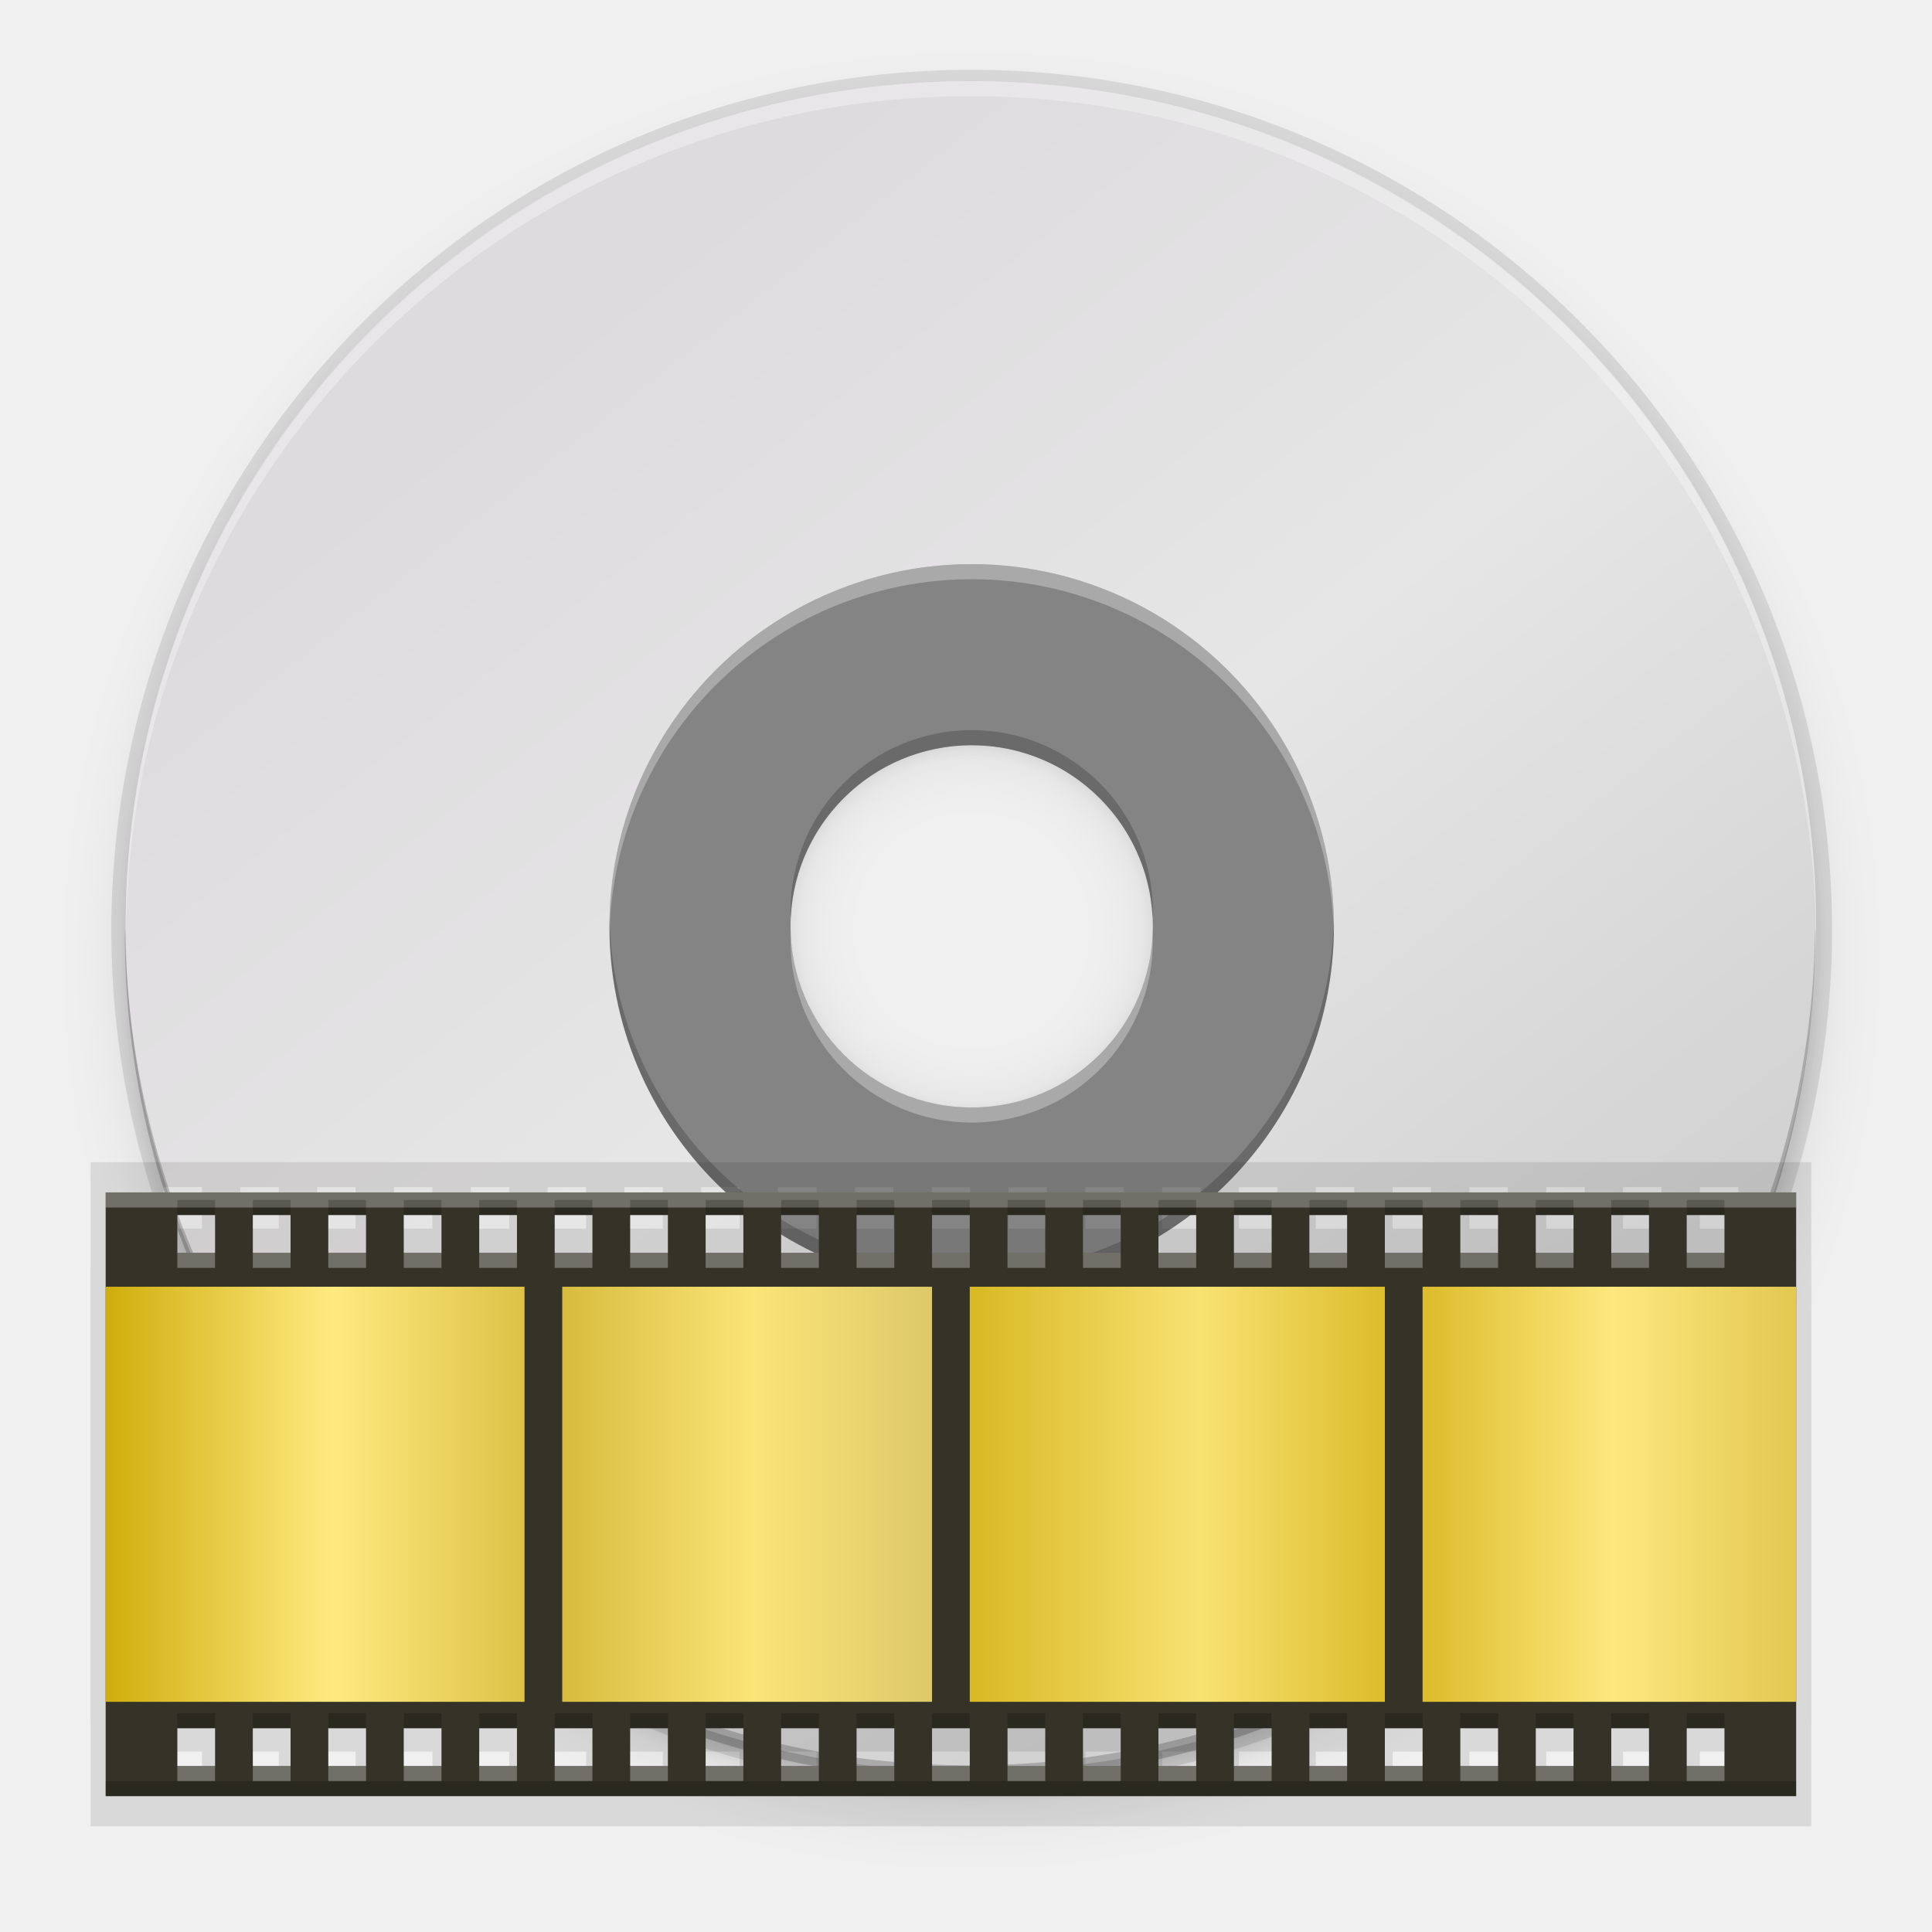
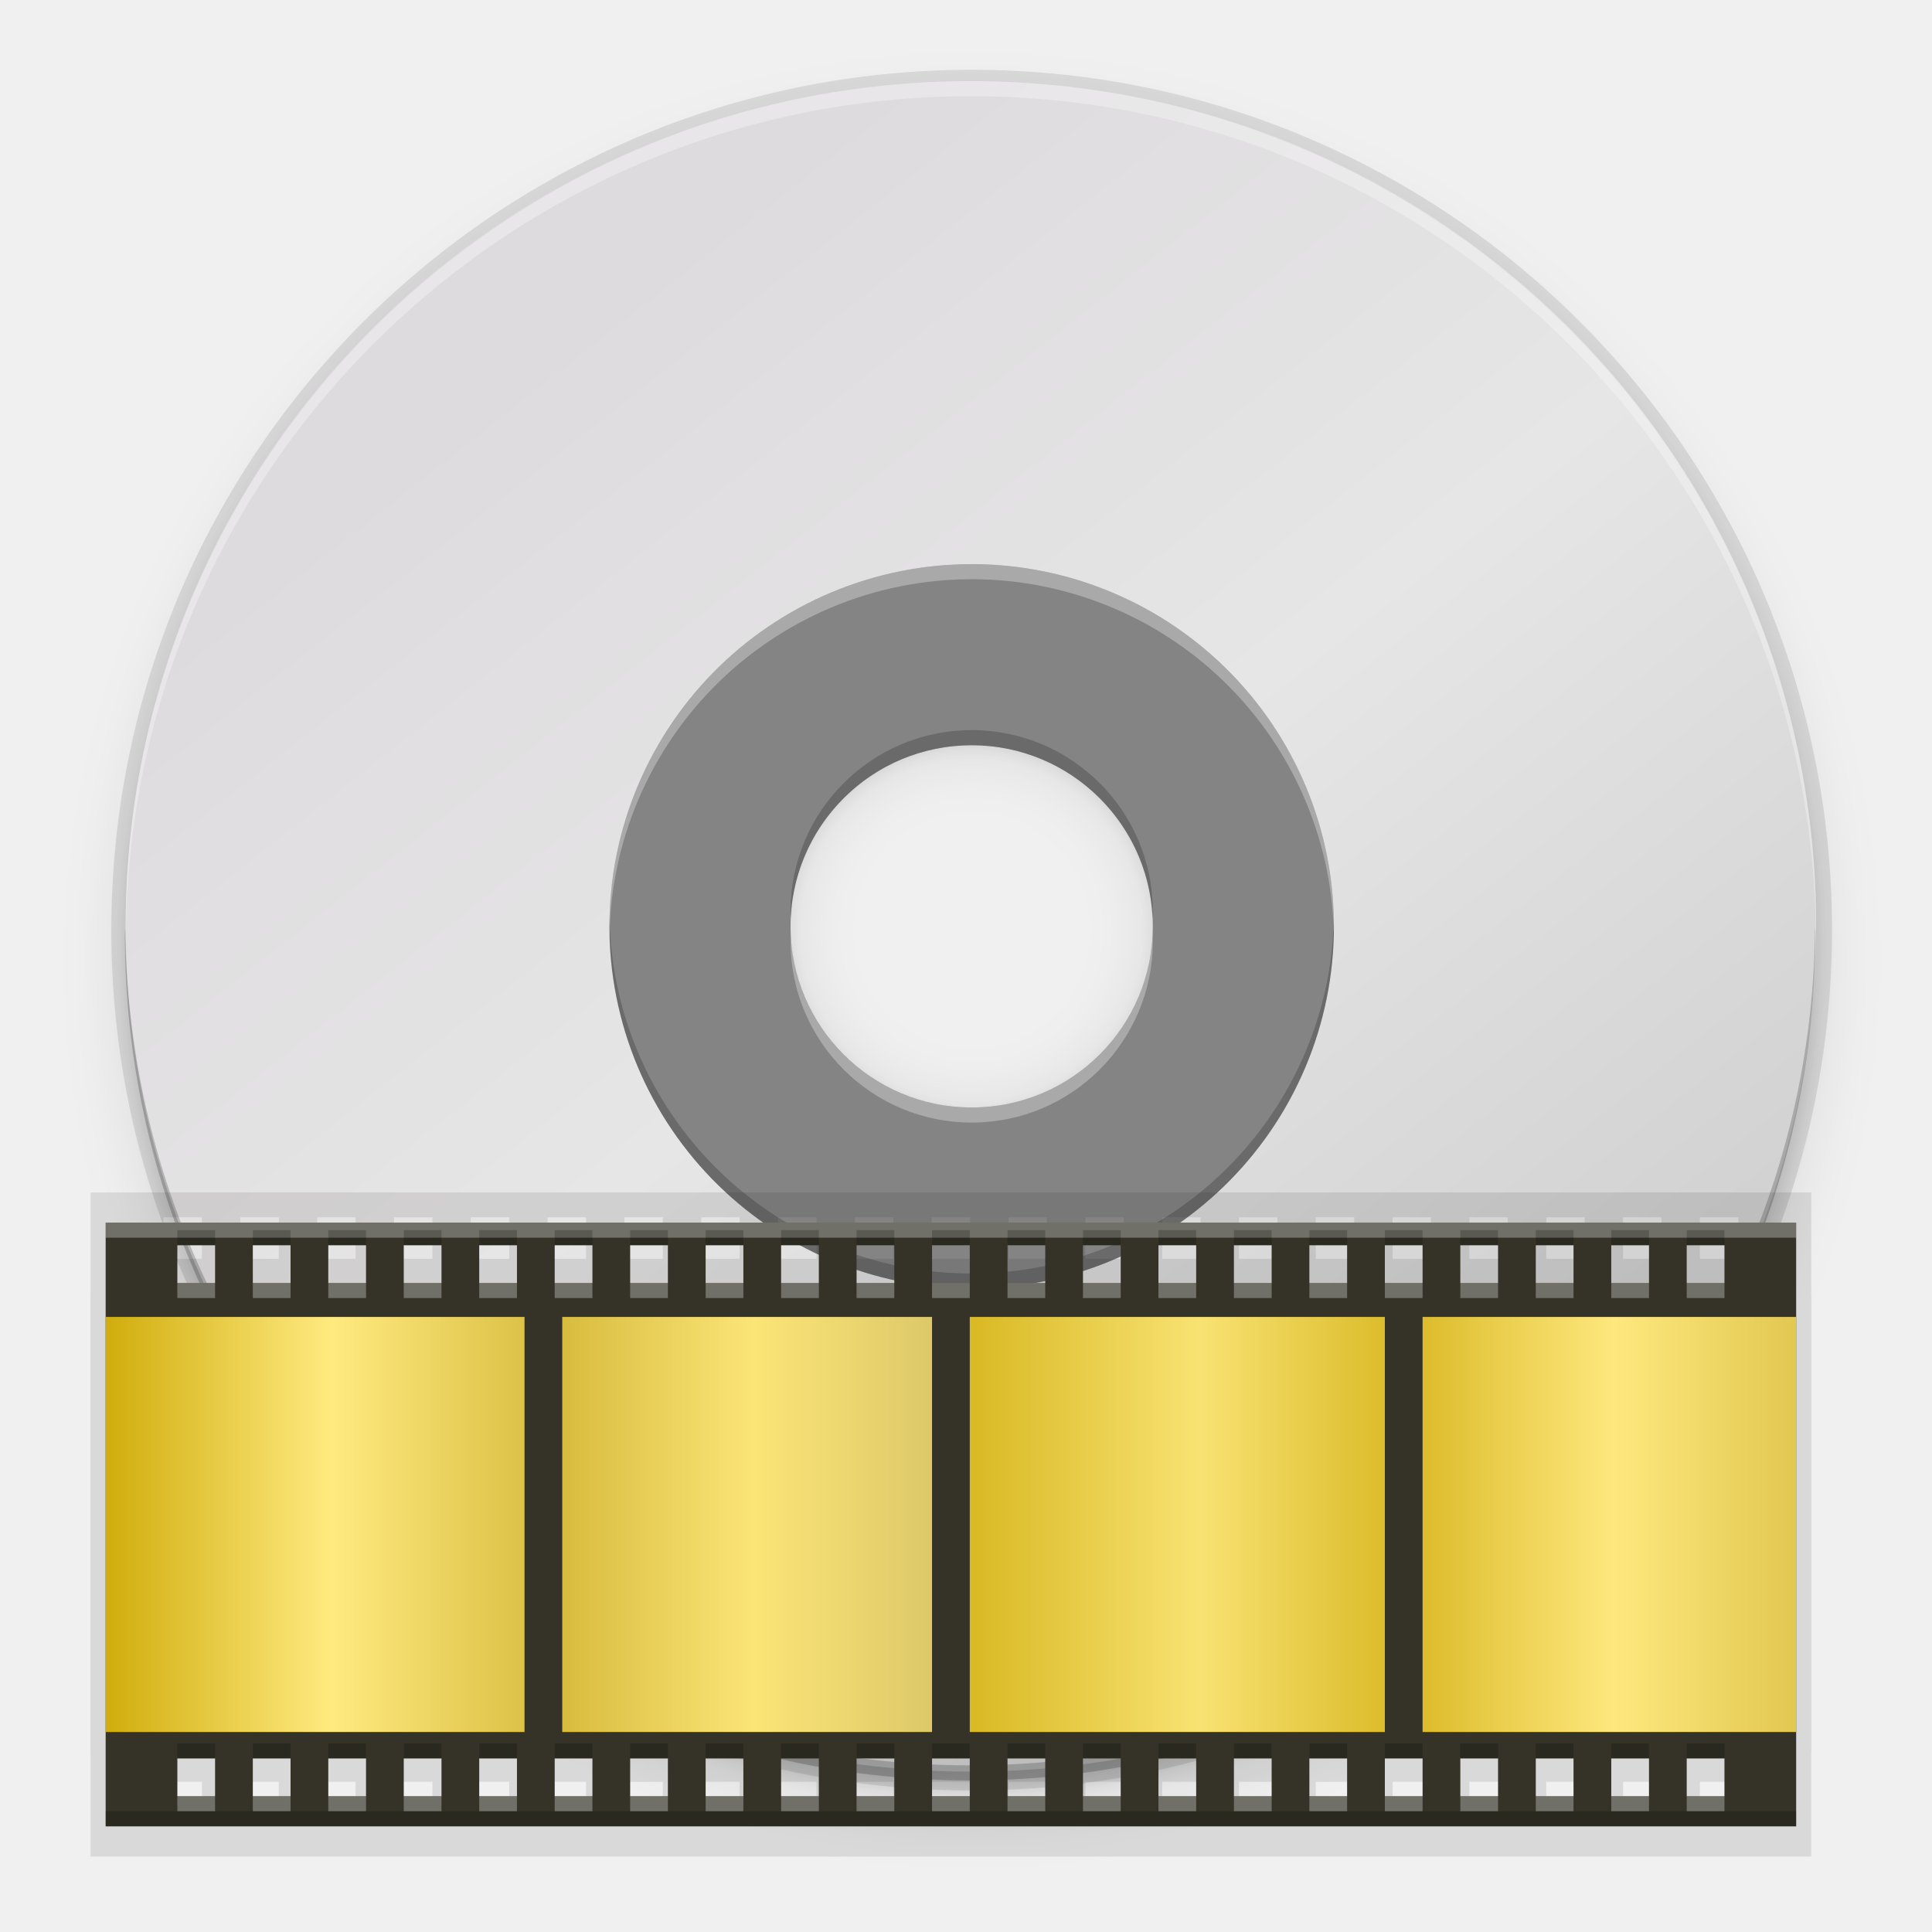
<svg xmlns="http://www.w3.org/2000/svg" xmlns:xlink="http://www.w3.org/1999/xlink" style="enable-background:new" width="256" height="256" version="1.0" viewBox="0 0 256 256" id="svg173">
  <defs id="defs77">
    <linearGradient id="linearGradient950">
      <stop style="stop-color:#9a9996" id="stop946" offset="0" />
      <stop style="stop-color:#77767b" id="stop948" offset="1" />
    </linearGradient>
    <linearGradient id="linearGradient1001" x1="1660.857" x2="1662.99" y1="806.297" y2="812.882" gradientTransform="matrix(1.829394,-0.8159944,0.8159944,1.829394,-3645.962,100.0295)" gradientUnits="userSpaceOnUse" xlink:href="#linearGradient950" />
    <clipPath id="clipPath5154" clipPathUnits="userSpaceOnUse">
      <circle style="fill:url(#radialGradient5158)" cx="128" cy="924.362" r="109.647" id="circle7" />
    </clipPath>
    <clipPath id="clipPath977" clipPathUnits="userSpaceOnUse">
      <circle style="fill:url(#radialGradient5158)" cx="128" cy="924.362" r="109.647" id="circle10" />
    </clipPath>
    <clipPath id="clipPath4688" clipPathUnits="userSpaceOnUse">
      <path style="fill:url(#radialGradient4692);stroke:#a7003f;stroke-linecap:round;stroke-linejoin:round" d="m 106.424,889.602 c -2.245,-0.052 -4.093,1.753 -4.094,3.998 v 32.645 32.645 c -4e-5,3.079 3.333,5.004 6,3.465 l 28.27,-16.322 28.271,-16.322 c 2.666,-1.54 2.666,-5.388 0,-6.928 l -28.271,-16.322 -28.27,-16.322 c -0.581,-0.335 -1.236,-0.519 -1.906,-0.535 z" id="path13" />
    </clipPath>
    <clipPath id="clipPath4564" clipPathUnits="userSpaceOnUse">
      <circle style="fill:url(#radialGradient4568)" cx="128" cy="924.362" r="109.647" id="circle16" />
    </clipPath>
    <clipPath id="clipPath6215" clipPathUnits="userSpaceOnUse">
      <path style="fill:url(#radialGradient6219)" d="m 105.173,806.186 c -3.069,0.564 -6.114,1.247 -9.129,2.049 -3.838,1.065 -7.621,2.321 -11.334,3.764 -3.712,1.443 -7.35,3.071 -10.899,4.877 -3.549,1.807 -7.006,3.789 -10.357,5.941 -3.352,2.153 -6.594,4.471 -9.714,6.948 -3.12,2.475 -6.114,5.105 -8.972,7.88 -0.367,0.389 -0.732,0.781 -1.094,1.175 2.602,17.86 16.832,40.038 30.863,55.742 -4.767,8.844 -7.266,18.733 -7.272,28.781 0.021,2.874 0.246,5.744 0.673,8.586 -20.257,-9.185 -43.077,-26.535 -52.798,-47.364 -0.441,1.152 -0.863,2.31 -1.268,3.475 -1.177,3.805 -2.163,7.666 -2.954,11.57 -0.792,3.903 -1.387,7.843 -1.785,11.806 -0.397,3.963 -0.596,7.944 -0.596,11.927 -4.394e-4,2.819 0.099,5.638 0.298,8.45 0.282,3.973 0.763,7.93 1.441,11.855 0.626,3.518 1.409,7.007 2.347,10.455 16.778,6.684 43.115,5.45 63.748,1.143 6.819,11.028 16.987,19.584 29.018,24.417 -18.072,12.936 -44.49,24.021 -67.373,22.032 1.384,1.665 2.813,3.292 4.286,4.879 2.775,2.857 5.691,5.574 8.737,8.139 3.046,2.566 6.219,4.978 9.506,7.227 3.287,2.249 6.685,4.332 10.18,6.241 3.495,1.91 7.084,3.643 10.753,5.194 3.669,1.551 7.413,2.917 11.219,4.094 1.439,0.396 2.884,0.765 4.337,1.107 14.139,-11.184 26.206,-34.583 32.78,-54.564 12.958,-0.383 25.454,-4.901 35.66,-12.895 2.159,22.126 -1.467,50.558 -14.647,69.383 3.069,-0.564 6.114,-1.247 9.129,-2.049 3.838,-1.065 7.621,-2.321 11.334,-3.764 3.712,-1.443 7.35,-3.071 10.899,-4.877 3.549,-1.807 7.006,-3.789 10.357,-5.941 3.352,-2.152 6.594,-4.471 9.714,-6.948 3.12,-2.475 6.114,-5.105 8.972,-7.88 0.367,-0.389 0.732,-0.781 1.094,-1.175 -2.602,-17.86 -16.832,-40.038 -30.863,-55.742 4.767,-8.844 7.266,-18.733 7.272,-28.781 -0.021,-2.874 -0.246,-5.743 -0.673,-8.586 20.257,9.185 43.077,26.535 52.798,47.364 0.441,-1.152 0.863,-2.31 1.268,-3.475 1.177,-3.805 2.163,-7.666 2.954,-11.57 0.792,-3.903 1.387,-7.843 1.785,-11.806 0.397,-3.963 0.596,-7.944 0.596,-11.927 4.4e-4,-2.819 -0.099,-5.638 -0.298,-8.45 -0.282,-3.973 -0.763,-7.93 -1.441,-11.855 -0.628,-3.534 -1.414,-7.038 -2.358,-10.502 -20.562,-7.328 -45.898,-4.795 -63.749,-1.114 -6.818,-11.019 -16.982,-19.569 -29.006,-24.399 18.072,-12.936 44.49,-24.021 67.373,-22.032 -1.384,-1.665 -2.813,-3.292 -4.286,-4.879 -2.775,-2.857 -5.691,-5.574 -8.737,-8.139 -3.046,-2.566 -6.219,-4.978 -9.506,-7.227 -3.287,-2.249 -6.685,-4.332 -10.18,-6.241 -3.495,-1.91 -7.084,-3.643 -10.753,-5.194 -3.669,-1.551 -7.413,-2.917 -11.219,-4.094 -1.427,-0.393 -2.86,-0.759 -4.301,-1.098 -14.147,11.184 -26.229,34.575 -32.811,54.556 -12.96,0.381 -25.458,4.9 -35.665,12.895 -2.159,-22.126 1.467,-50.558 14.647,-69.383 z" id="path19" />
    </clipPath>
    <linearGradient id="linearGradient954">
      <stop id="stop950" offset="0" style="stop-color:#faf8f6" />
      <stop id="stop952" offset="1" style="stop-color:#f1f0e9" />
    </linearGradient>
    <radialGradient id="radialGradient1062" cx="131.915" cy="55.927" r="160" fx="131.915" fy="55.927" gradientTransform="matrix(1.012514,2.100267,-1.609284,0.1157422,-4.606311,-300.0002)" gradientUnits="userSpaceOnUse" xlink:href="#linearGradient1722" />
    <linearGradient id="linearGradient1722">
      <stop style="stop-color:#e01b24" id="stop1718" offset="0" />
      <stop style="stop-color:#f8e45c" id="stop1720" offset="1" />
    </linearGradient>
    <radialGradient id="radialGradient1064" cx="525.588" cy="638.592" r="192" fx="525.588" fy="638.592" gradientTransform="matrix(-0.5667222,1.006554,-1.10247,-0.6908759,1449.89,-224.4499)" gradientUnits="userSpaceOnUse" xlink:href="#linearGradient1594" />
    <linearGradient id="linearGradient1594">
      <stop id="stop1590" offset="0" style="stop-color:#2ec27e" />
      <stop id="stop1592" offset="1" style="stop-color:#57e389;stop-opacity:0" />
    </linearGradient>
    <linearGradient id="linearGradient1474" x1="264.675" x2="264.048" y1="81.459" y2="-171.243" gradientUnits="userSpaceOnUse" xlink:href="#linearGradient2782-839-396" />
    <linearGradient id="linearGradient2782-839-396">
      <stop id="stop7582" offset="0" style="stop-color:#8dc5ff" />
      <stop id="stop7584" offset="1" style="stop-color:#f2c600" />
    </linearGradient>
    <linearGradient id="linearGradient81638-4" x1="-11.986" x2="-11.986" y1="11.5" y2="28.977" gradientTransform="matrix(4.021552,0,0,4.40166,-113.4985,1.802608)" gradientUnits="userSpaceOnUse" xlink:href="#linearGradient6969-5" />
    <linearGradient id="linearGradient6969-5">
      <stop style="stop-color:#204a87" id="stop6971-9" offset="0" />
      <stop style="stop-color:#729fcf" id="stop6973-3" offset="1" />
    </linearGradient>
    <linearGradient id="linearGradient3206" x1="38.884" x2="41.335" y1="12.519" y2="31.996" gradientTransform="matrix(4.838505,0,0,4.838505,12.13571,-100.1717)" gradientUnits="userSpaceOnUse" xlink:href="#linearGradient3297-2" />
    <linearGradient id="linearGradient3297-2">
      <stop style="stop-color:#fce94f;stop-opacity:0.905" id="stop3310" offset="0" />
      <stop style="stop-color:#ffaf45" id="stop3301-9" offset="1" />
    </linearGradient>
    <linearGradient id="linearGradient3323" x1="8.001" x2="11.766" y1="19.355" y2="40.504" gradientTransform="matrix(4.788447,0,0,4.761156,-2.943898,-108.0644)" gradientUnits="userSpaceOnUse" xlink:href="#linearGradient3297-2" />
    <linearGradient id="linearGradient3199" x1="7.735" x2="15.29" y1="31.256" y2="45.574" gradientTransform="matrix(4.850616,0,0,4.839725,-3.902029,-108.5292)" gradientUnits="userSpaceOnUse" xlink:href="#linearGradient3193-1" />
    <linearGradient id="linearGradient3193-1">
      <stop style="stop-color:#ff4d19" id="stop3195-2" offset="0" />
      <stop style="stop-color:#ff4d19;stop-opacity:0.175" id="stop3197-2" offset="1" />
    </linearGradient>
    <linearGradient id="linearGradient3341" x1="23.413" x2="23.359" y1="17.026" y2="23.209" gradientTransform="matrix(4.718001,0,0,4.718001,10.36276,-114.6218)" gradientUnits="userSpaceOnUse" xlink:href="#linearGradient3343" />
    <linearGradient id="linearGradient3343">
      <stop id="stop3345" offset="0" style="stop-color:#fce94f;stop-opacity:0.833" />
      <stop id="stop3347" offset="1" style="stop-color:#fec446" />
    </linearGradient>
    <linearGradient id="linearGradient3203" x1="24.533" x2="22.547" y1="9.339" y2="32.045" gradientTransform="matrix(1.922125,0,0,2.439654,78.79814,-70.77315)" gradientUnits="userSpaceOnUse" xlink:href="#linearGradient3193-1" />
    <linearGradient id="linearGradient3203-5" x1="24.533" x2="22.547" y1="9.339" y2="32.045" gradientTransform="matrix(1.922125,0,0,2.439654,78.79818,-70.77319)" gradientUnits="userSpaceOnUse" xlink:href="#linearGradient3193-1" />
    <linearGradient id="linearGradient3341-6" x1="23.413" x2="23.359" y1="17.026" y2="23.209" gradientTransform="matrix(4.718001,0,0,4.718001,10.3628,-114.6218)" gradientUnits="userSpaceOnUse" xlink:href="#linearGradient3343" />
    <linearGradient id="linearGradient3199-1" x1="7.735" x2="15.29" y1="31.256" y2="45.574" gradientTransform="matrix(4.850616,0,0,4.839725,-3.901986,-108.5292)" gradientUnits="userSpaceOnUse" xlink:href="#linearGradient3193-1" />
    <linearGradient id="linearGradient3323-2" x1="8.001" x2="11.766" y1="19.355" y2="40.504" gradientTransform="matrix(4.788447,0,0,4.761156,-2.943856,-108.0645)" gradientUnits="userSpaceOnUse" xlink:href="#linearGradient3297-2" />
    <filter style="color-interpolation-filters:sRGB" id="filter11191" width="1.024" height="1.024" x="-.01" y="-.01">
      <feGaussianBlur id="feGaussianBlur11193" stdDeviation="1.12" />
    </filter>
    <filter style="color-interpolation-filters:sRGB" id="filter11210-9" width="1.096" height="1.096" x="-.05" y="-.05">
      <feGaussianBlur id="feGaussianBlur11212-3" stdDeviation="4.48" />
    </filter>
    <linearGradient id="linearGradient4368" x1="27.754" x2="18.557" y1="21.958" y2="24.939" gradientTransform="matrix(13.19243,0,0,13.19665,-441.6851,-312.6735)" gradientUnits="userSpaceOnUse" xlink:href="#linearGradient4445" />
    <linearGradient id="linearGradient4445">
      <stop id="stop4447" offset="0" style="stop-color:#ffffff" />
      <stop style="stop-color:#fce94f" id="stop4449" offset=".3" />
      <stop id="stop4451" offset="1" style="stop-color:#fce94f;stop-opacity:0" />
    </linearGradient>
    <linearGradient id="linearGradient5571-41">
      <stop style="stop-color:#ffffff" id="stop5573-9" offset="0" />
      <stop id="stop5581-8" offset=".208" style="stop-color:#ffffff" />
      <stop id="stop5579-04" offset=".423" style="stop-color:#fce94f" />
      <stop style="stop-color:#fff86f;stop-opacity:0" id="stop5575-90" offset="1" />
    </linearGradient>
    <filter style="color-interpolation-filters:sRGB" id="filter1031" width="1.014" height="1.082" x="-.01" y="-.04">
      <feGaussianBlur id="feGaussianBlur1033" stdDeviation=".372" />
    </filter>
    <filter style="color-interpolation-filters:sRGB" id="filter1061" width="1.057" height="1.327" x="-.03" y="-.16">
      <feGaussianBlur id="feGaussianBlur1063" stdDeviation="1.49" />
    </filter>
    <linearGradient id="linearGradient2658" x1="12.274" x2="35.391" y1="32.416" y2="14.203" gradientTransform="matrix(0,2.285734,-2.285734,0,114.1759,10.34628)" gradientUnits="userSpaceOnUse">
      <stop style="stop-color:#dedbde" offset="0" id="stop20" />
      <stop style="stop-color:#e6e6e6" offset=".5" id="stop22" />
      <stop style="stop-color:#d2d2d2" offset="1" id="stop24" />
    </linearGradient>
    <filter style="color-interpolation-filters:sRGB" id="filter1061-3" width="1.057" height="1.327" x="-0.03" y="-0.16">
      <feGaussianBlur id="feGaussianBlur1063-6" stdDeviation="1.49" />
    </filter>
    <filter style="color-interpolation-filters:sRGB" id="filter1031-7" width="1.014" height="1.082" x="-0.01" y="-0.04">
      <feGaussianBlur id="feGaussianBlur1033-5" stdDeviation=".372" />
    </filter>
    <linearGradient id="linearGradient943" x1="-215" x2="9" y1="199.75" y2="199.75" gradientTransform="translate(0,1.25)" gradientUnits="userSpaceOnUse" xlink:href="#linearGradient955" />
    <linearGradient id="linearGradient955">
      <stop style="stop-color:#d0ad0d" id="stop947" offset="0" />
      <stop id="stop949" offset=".134" style="stop-color:#ffea80" />
      <stop style="stop-color:#d7bb3d" id="stop951" offset=".268" />
      <stop id="stop969" offset=".383" style="stop-color:#fbe577" />
      <stop id="stop957" offset=".491" style="stop-color:#ddc869" />
      <stop style="stop-color:#d9b924" id="stop959" offset=".513" />
      <stop id="stop967" offset=".647" style="stop-color:#f8e272" />
      <stop id="stop961" offset=".759" style="stop-color:#dcbc2b" />
      <stop style="stop-color:#ddbd2d" id="stop963" offset=".781" />
      <stop id="stop965" offset=".893" style="stop-color:#fee87e" />
      <stop style="stop-color:#e2c851" id="stop953" offset="1" />
    </linearGradient>
  </defs>
  <g transform="translate(0.06275272,-0.08110046)" id="g171">
    <g style="enable-background:new" transform="matrix(1.084084,0,0,1.084084,-1.83901,110.3446)" id="g169">
      <path style="opacity:0.1;filter:url(#filter11210-9)" d="m 122.752,14.049 a 112,112 0 0 0 -112,112 112,112 0 0 0 112,112 112,112 0 0 0 112,-112 112,112 0 0 0 -112,-112 z m 0,83.5 a 24.5,24.5 0 0 1 24.5,24.5 24.5,24.5 0 0 1 -24.5,24.5 24.5,24.5 0 0 1 -24.5,-24.5 A 24.5,24.5 0 0 1 122.752,97.549 Z" transform="matrix(0.922438,0,0,0.922438,7.173115,-100.6049)" id="path79" />
      <path style="opacity:0.1;filter:url(#filter11191)" d="m 122.752,12.049 a 112,112 0 0 0 -112,112 112,112 0 0 0 112,112 112,112 0 0 0 112,-112 112,112 0 0 0 -112,-112 z m 0,85.5 a 24.5,24.5 0 0 1 24.5,24.5 24.5,24.5 0 0 1 -24.5,24.5 24.5,24.5 0 0 1 -24.5,-24.5 A 24.5,24.5 0 0 1 122.752,97.549 Z" transform="matrix(0.922438,0,0,0.922438,7.173115,-100.6049)" id="path81" />
      <path style="opacity:0.1" d="M 120.404,-93.18 A 105.158,105.158 0 0 0 15.246,11.977 105.158,105.158 0 0 0 120.404,117.135 105.158,105.158 0 0 0 225.562,11.977 105.158,105.158 0 0 0 120.404,-93.18 Z m 0,82.558 a 22.6,22.6 0 0 1 14.559,5.315 22.6,22.6 0 0 1 1.654,1.54 22.6,22.6 0 0 1 1.49,1.695 22.6,22.6 0 0 1 0,0.002 22.6,22.6 0 0 1 2.438,3.796 22.6,22.6 0 0 1 1.636,4.205 22.6,22.6 0 0 1 0.767,4.448 22.6,22.6 0 0 1 0.056,1.598 22.6,22.6 0 0 1 -6.853,16.211 22.6,22.6 0 0 1 -0.002,0.002 22.6,22.6 0 0 1 -15.745,6.387 22.6,22.6 0 0 1 -16.211,-6.855 22.6,22.6 0 0 1 -1.492,-1.697 22.6,22.6 0 0 1 -4.074,-8.001 22.6,22.6 0 0 1 0,-0.002 22.6,22.6 0 0 1 -0.823,-6.044 22.6,22.6 0 0 1 0.114,-2.256 22.6,22.6 0 0 1 12.235,-17.885 22.6,22.6 0 0 1 3.672,-1.458 22.6,22.6 0 0 1 0.939,-0.268 22.6,22.6 0 0 1 4.043,-0.677 22.6,22.6 0 0 1 1.598,-0.056 z" id="path83" />
      <g style="enable-background:new" transform="matrix(1.724073,0,0,1.724073,262.538,-236.6984)" id="g89" />
    </g>
  </g>
  <g transform="matrix(2.8,0,0,2.8,-43.20098,-59.82297)" id="g56">
    <path d="m 101.375,65.204 c 0,-22.172 -17.828,-40 -40,-40 -22.172,0 -40,17.828 -40,40 -3e-6,22.172 17.828,40 40,40 22.172,-10e-6 40,-17.828 40,-40 z m -25.366,0 c 0,8.055 -6.418,14.634 -14.634,14.634 -8.377,0 -14.634,-6.742 -14.634,-14.634 0,-8.053 5.935,-14.634 14.634,-14.634 8.7,0 14.634,6.74 14.634,14.634 z" style="fill:url(#linearGradient2658)" id="path52" />
    <path d="m 61.375,50.57 c -8.078,0 -14.634,6.556 -14.634,14.634 0,8.078 6.556,14.634 14.634,14.634 8.078,0 14.634,-6.556 14.634,-14.634 0,-8.078 -6.556,-14.634 -14.634,-14.634 z m 0,7.317 c 4.039,0 7.317,3.278 7.317,7.317 0,4.039 -3.278,7.317 -7.317,7.317 -4.039,0 -7.317,-3.278 -7.317,-7.317 0,-4.039 3.278,-7.317 7.317,-7.317 z" style="fill:none" id="path54" />
  </g>
  <path style="fill:#848484;stroke-width:1.869;enable-background:new" d="m 128.752,74.748 a 48,48 0 0 0 -3.395,0.121 48,48 0 0 0 -4.764,0.578 48,48 0 0 0 -4.682,1.051 48,48 0 0 0 -4.553,1.512 48,48 0 0 0 -4.381,1.961 48,48 0 0 0 -4.16,2.387 48,48 0 0 0 -3.904,2.791 48,48 0 0 0 -3.604,3.166 48,48 0 0 0 -3.271,3.512 48,48 0 0 0 -2.902,3.818 48,48 0 0 0 -2.508,4.092 48,48 0 0 0 -2.088,4.32 48,48 0 0 0 -1.645,4.506 48,48 0 0 0 -1.187,4.648 48,48 0 0 0 -0.717,4.744 48,48 0 0 0 -0.24,4.793 48,48 0 0 0 0.121,3.395 48,48 0 0 0 0.578,4.764 48,48 0 0 0 1.051,4.682 48,48 0 0 0 1.512,4.553 48,48 0 0 0 1.961,4.381 48,48 0 0 0 2.387,4.16 48,48 0 0 0 2.791,3.904 48,48 0 0 0 3.166,3.604 48,48 0 0 0 3.512,3.271 48,48 0 0 0 3.818,2.902 48,48 0 0 0 4.092,2.508 48,48 0 0 0 4.32,2.088 48,48 0 0 0 4.506,1.645 48,48 0 0 0 4.65,1.187 48,48 0 0 0 4.744,0.717 48,48 0 0 0 4.791,0.24 48,48 0 0 0 3.395,-0.121 48,48 0 0 0 4.764,-0.578 48,48 0 0 0 4.682,-1.051 48,48 0 0 0 4.553,-1.512 48,48 0 0 0 4.381,-1.961 48,48 0 0 0 4.162,-2.387 48,48 0 0 0 3.902,-2.791 48,48 0 0 0 3.604,-3.166 48,48 0 0 0 3.271,-3.512 48,48 0 0 0 2.902,-3.818 48,48 0 0 0 2.51,-4.092 48,48 0 0 0 2.086,-4.32 48,48 0 0 0 1.645,-4.506 48,48 0 0 0 1.187,-4.65 48,48 0 0 0 0.717,-4.744 48,48 0 0 0 0.24,-4.791 48,48 0 0 0 -0.121,-3.395 48,48 0 0 0 -0.578,-4.764 48,48 0 0 0 -1.051,-4.682 48,48 0 0 0 -1.512,-4.553 48,48 0 0 0 -1.961,-4.381 48,48 0 0 0 -2.387,-4.162 48,48 0 0 0 -2.791,-3.902 48,48 0 0 0 -3.166,-3.604 48,48 0 0 0 -3.512,-3.271 48,48 0 0 0 -3.818,-2.902 48,48 0 0 0 -4.092,-2.51 48,48 0 0 0 -4.32,-2.086 48,48 0 0 0 -4.506,-1.645 48,48 0 0 0 -4.648,-1.187 48,48 0 0 0 -4.744,-0.717 48,48 0 0 0 -4.793,-0.24 z m 0,24 c 13.255,0 24,10.745 24,24 0,13.255 -10.745,24 -24,24 -13.255,0 -24,-10.745 -24,-24 0,-13.255 10.745,-24 24,-24 z" id="path1003" />
  <path style="opacity:0.3;fill:#ffffff;fill-opacity:1;stroke-width:1.869;enable-background:new" d="m 128.752,74.748 a 48,48 0 0 0 -3.395,0.121 48,48 0 0 0 -4.764,0.578 48,48 0 0 0 -4.682,1.051 48,48 0 0 0 -4.553,1.512 48,48 0 0 0 -4.381,1.961 48,48 0 0 0 -4.16,2.387 48,48 0 0 0 -3.904,2.791 48,48 0 0 0 -3.604,3.166 48,48 0 0 0 -3.271,3.512 48,48 0 0 0 -2.902,3.818 48,48 0 0 0 -2.508,4.092 48,48 0 0 0 -2.088,4.32 48,48 0 0 0 -1.645,4.506 48,48 0 0 0 -1.188,4.648 48,48 0 0 0 -0.717,4.744 48,48 0 0 0 -0.24,4.793 48,48 0 0 0 0.041,1.168 48,48 0 0 1 0.199,-3.961 48,48 0 0 1 0.717,-4.744 48,48 0 0 1 1.188,-4.648 48,48 0 0 1 1.645,-4.506 48,48 0 0 1 2.088,-4.32 48,48 0 0 1 2.508,-4.092 48,48 0 0 1 2.902,-3.818 48,48 0 0 1 3.271,-3.512 48,48 0 0 1 3.604,-3.166 48,48 0 0 1 3.904,-2.791 48,48 0 0 1 4.16,-2.387 48,48 0 0 1 4.381,-1.961 48,48 0 0 1 4.553,-1.512 48,48 0 0 1 4.682,-1.051 48,48 0 0 1 4.764,-0.578 48,48 0 0 1 3.395,-0.121 48,48 0 0 1 4.793,0.24 48,48 0 0 1 4.744,0.717 48,48 0 0 1 4.648,1.188 48,48 0 0 1 4.506,1.645 48,48 0 0 1 4.32,2.086 48,48 0 0 1 4.092,2.51 48,48 0 0 1 3.818,2.902 48,48 0 0 1 3.512,3.271 48,48 0 0 1 3.166,3.604 48,48 0 0 1 2.791,3.902 48,48 0 0 1 2.387,4.162 48,48 0 0 1 1.961,4.381 48,48 0 0 1 1.512,4.553 48,48 0 0 1 1.051,4.682 48,48 0 0 1 0.578,4.764 48,48 0 0 1 0.08,2.227 48,48 0 0 0 0.041,-0.832 48,48 0 0 0 -0.121,-3.395 48,48 0 0 0 -0.578,-4.764 48,48 0 0 0 -1.051,-4.682 48,48 0 0 0 -1.512,-4.553 48,48 0 0 0 -1.961,-4.381 48,48 0 0 0 -2.387,-4.162 48,48 0 0 0 -2.791,-3.902 48,48 0 0 0 -3.166,-3.604 48,48 0 0 0 -3.512,-3.271 48,48 0 0 0 -3.818,-2.902 48,48 0 0 0 -4.092,-2.51 48,48 0 0 0 -4.32,-2.086 48,48 0 0 0 -4.506,-1.645 48,48 0 0 0 -4.648,-1.188 48,48 0 0 0 -4.744,-0.717 48,48 0 0 0 -4.793,-0.24 z m -23.975,49 c -0.014,0.332 -0.025,0.665 -0.025,1 0,13.255 10.745,24 24,24 13.255,0 24,-10.745 24,-24 0,-0.335 -0.012,-0.668 -0.025,-1 -0.525,12.791 -11.055,23 -23.975,23 -12.92,0 -23.449,-10.209 -23.975,-23 z" id="path1020" />
  <path style="opacity:0.2;fill:#000000;fill-opacity:1;stroke-width:1.869;enable-background:new" d="m 128.752,96.748 c -13.255,0 -24,10.745 -24,24 0,0.336 0.012,0.668 0.025,1 0.524,-12.791 11.054,-23 23.975,-23 12.92,0 23.45,10.209 23.975,23 0.014,-0.332 0.025,-0.664 0.025,-1 0,-13.255 -10.745,-24 -24,-24 z m 47.959,24.832 a 48,48 0 0 1 -0.199,3.959 48,48 0 0 1 -0.717,4.744 48,48 0 0 1 -1.188,4.65 48,48 0 0 1 -1.645,4.506 48,48 0 0 1 -2.086,4.32 48,48 0 0 1 -2.51,4.092 48,48 0 0 1 -2.902,3.818 48,48 0 0 1 -3.271,3.512 48,48 0 0 1 -3.604,3.166 48,48 0 0 1 -3.902,2.791 48,48 0 0 1 -4.162,2.387 48,48 0 0 1 -4.381,1.961 48,48 0 0 1 -4.553,1.512 48,48 0 0 1 -4.682,1.051 48,48 0 0 1 -4.764,0.578 48,48 0 0 1 -3.395,0.121 48,48 0 0 1 -4.791,-0.24 48,48 0 0 1 -4.744,-0.717 48,48 0 0 1 -4.65,-1.188 48,48 0 0 1 -4.506,-1.645 48,48 0 0 1 -4.32,-2.088 48,48 0 0 1 -4.092,-2.508 48,48 0 0 1 -3.818,-2.902 48,48 0 0 1 -3.512,-3.271 48,48 0 0 1 -3.166,-3.604 48,48 0 0 1 -2.791,-3.904 48,48 0 0 1 -2.387,-4.16 48,48 0 0 1 -1.961,-4.381 48,48 0 0 1 -1.512,-4.553 48,48 0 0 1 -1.051,-4.682 48,48 0 0 1 -0.578,-4.764 48,48 0 0 1 -0.08,-2.227 48,48 0 0 0 -0.041,0.832 48,48 0 0 0 0.121,3.395 48,48 0 0 0 0.578,4.764 48,48 0 0 0 1.051,4.682 48,48 0 0 0 1.512,4.553 48,48 0 0 0 1.961,4.381 48,48 0 0 0 2.387,4.16 48,48 0 0 0 2.791,3.904 48,48 0 0 0 3.166,3.604 48,48 0 0 0 3.512,3.271 48,48 0 0 0 3.818,2.902 48,48 0 0 0 4.092,2.508 48,48 0 0 0 4.32,2.088 48,48 0 0 0 4.506,1.645 48,48 0 0 0 4.65,1.188 48,48 0 0 0 4.744,0.717 48,48 0 0 0 4.791,0.24 48,48 0 0 0 3.395,-0.121 48,48 0 0 0 4.764,-0.578 48,48 0 0 0 4.682,-1.051 48,48 0 0 0 4.553,-1.512 48,48 0 0 0 4.381,-1.961 48,48 0 0 0 4.162,-2.387 48,48 0 0 0 3.902,-2.791 48,48 0 0 0 3.604,-3.166 48,48 0 0 0 3.271,-3.512 48,48 0 0 0 2.902,-3.818 48,48 0 0 0 2.51,-4.092 48,48 0 0 0 2.086,-4.32 48,48 0 0 0 1.645,-4.506 48,48 0 0 0 1.188,-4.65 48,48 0 0 0 0.717,-4.744 48,48 0 0 0 0.24,-4.791 48,48 0 0 0 -0.041,-1.168 z" id="path1025" />
  <path style="opacity:0.3;fill:#ffffff;stroke-width:1.084;enable-background:new" d="M 128.65,10.748 A 112,112 0 0 0 16.65,122.748 a 112,112 0 0 0 0.041,1.17 112,112 0 0 1 111.959,-111.17 112,112 0 0 1 111.959,110.83 112,112 0 0 0 0.041,-0.83 112,112 0 0 0 -112,-112 z" id="path91" />
  <path style="opacity:0.2;stroke-width:1.084;enable-background:new" d="M 128.548,235.918 A 112,112 0 0 0 240.548,123.918 112,112 0 0 0 240.507,122.748 112,112 0 0 1 128.548,233.918 112,112 0 0 1 16.589,123.088 a 112,112 0 0 0 -0.041,0.83 112,112 0 0 0 112,112 z" id="path93" />
-   <g style="enable-background:new" transform="translate(-1.499999,10.75)" id="g171-3">
+   <g style="enable-background:new" transform="translate(-1.499999,14.75)" id="g171-3">
    <g transform="matrix(1.017857,0,0,1.1,-2.276786,-20.1)" style="opacity:0.1;fill:#140d0d" id="g69">
      <g transform="translate(230.5,-12.5)" style="fill:#140d0d" id="g67">
        <path style="fill:#140d0d" d="m -215,161 v 80 H 9 v -80 z m 9.5,3 h 5 v 5 h -5 z m 10,0 h 5 v 5 h -5 z m 10,0 h 5 v 5 h -5 z m 10,0 h 5 v 5 h -5 z m 10,0 h 5 v 5 h -5 z m 10,0 h 5 v 5 h -5 z m 10,0 h 5 v 5 h -5 z m 10,0 h 5 v 5 h -5 z m 10,0 h 5 v 5 h -5 z m 10,0 h 5 v 5 h -5 z m 10,0 h 5 v 5 h -5 z m 10,0 h 5 v 5 h -5 z m 10,0 h 5 v 5 h -5 z m 10,0 h 5 v 5 h -5 z m 10,0 h 5 v 5 h -5 z m 10,0 h 5 v 5 h -5 z m 10,0 h 5 v 5 h -5 z m 10,0 h 5 v 5 h -5 z m 10,0 h 5 v 5 h -5 z m 10,0 h 5 v 5 h -5 z m 10,0 h 5 v 5 h -5 z m -200,68 h 5 v 5 h -5 z m 10,0 h 5 v 5 h -5 z m 10,0 h 5 v 5 h -5 z m 10,0 h 5 v 5 h -5 z m 10,0 h 5 v 5 h -5 z m 10,0 h 5 v 5 h -5 z m 10,0 h 5 v 5 h -5 z m 10,0 h 5 v 5 h -5 z m 10,0 h 5 v 5 h -5 z m 10,0 h 5 v 5 h -5 z m 10,0 h 5 v 5 h -5 z m 10,0 h 5 v 5 h -5 z m 10,0 h 5 v 5 h -5 z m 10,0 h 5 v 5 h -5 z m 10,0 h 5 v 5 h -5 z m 10,0 h 5 v 5 h -5 z m 10,0 h 5 v 5 h -5 z m 10,0 h 5 v 5 h -5 z m 10,0 h 5 v 5 h -5 z m 10,0 h 5 v 5 h -5 z m 10,0 h 5 v 5 h -5 z" id="path63" />
        <path style="fill:#140d0d" d="m -215,173.5 v 55 h 55.5 v -55 z m 60.5,0 v 55 h 49 v -55 z m 54,0 v 55 h 55 v -55 z m 60,0 v 55 H 9 v -55 z" id="path65" />
      </g>
    </g>
    <g transform="translate(0,-1.25)" id="g77">
      <g transform="translate(230.5,-12.5)" id="g75">
        <path d="m -215,161 v 80 H 9 v -80 z m 9.5,3 h 5 v 5 h -5 z m 10,0 h 5 v 5 h -5 z m 10,0 h 5 v 5 h -5 z m 10,0 h 5 v 5 h -5 z m 10,0 h 5 v 5 h -5 z m 10,0 h 5 v 5 h -5 z m 10,0 h 5 v 5 h -5 z m 10,0 h 5 v 5 h -5 z m 10,0 h 5 v 5 h -5 z m 10,0 h 5 v 5 h -5 z m 10,0 h 5 v 5 h -5 z m 10,0 h 5 v 5 h -5 z m 10,0 h 5 v 5 h -5 z m 10,0 h 5 v 5 h -5 z m 10,0 h 5 v 5 h -5 z m 10,0 h 5 v 5 h -5 z m 10,0 h 5 v 5 h -5 z m 10,0 h 5 v 5 h -5 z m 10,0 h 5 v 5 h -5 z m 10,0 h 5 v 5 h -5 z m 10,0 h 5 v 5 h -5 z m -200,68 h 5 v 5 h -5 z m 10,0 h 5 v 5 h -5 z m 10,0 h 5 v 5 h -5 z m 10,0 h 5 v 5 h -5 z m 10,0 h 5 v 5 h -5 z m 10,0 h 5 v 5 h -5 z m 10,0 h 5 v 5 h -5 z m 10,0 h 5 v 5 h -5 z m 10,0 h 5 v 5 h -5 z m 10,0 h 5 v 5 h -5 z m 10,0 h 5 v 5 h -5 z m 10,0 h 5 v 5 h -5 z m 10,0 h 5 v 5 h -5 z m 10,0 h 5 v 5 h -5 z m 10,0 h 5 v 5 h -5 z m 10,0 h 5 v 5 h -5 z m 10,0 h 5 v 5 h -5 z m 10,0 h 5 v 5 h -5 z m 10,0 h 5 v 5 h -5 z m 10,0 h 5 v 5 h -5 z m 10,0 h 5 v 5 h -5 z" style="fill:#353328" id="path71" />
        <path d="m -215,173.5 v 55 h 55.5 v -55 z m 60.5,0 v 55 h 49 v -55 z m 54,0 v 55 h 55 v -55 z m 60,0 v 55 H 9 v -55 z" style="fill:url(#linearGradient943)" id="path73" />
      </g>
    </g>
    <g style="enable-background:new" transform="translate(-260,-54.75)" id="g169-6">
      <g transform="translate(230.5,-12.5)" id="g167">
        <path style="opacity:0.3;fill:#ffffff" d="m 254.5,290.5 v 2 h 5 v -2 z" id="path79-7" />
        <path style="opacity:0.3;fill:#ffffff" d="m 244.5,290.5 v 2 h 5 v -2 z" id="path81-5" />
        <path style="opacity:0.3;fill:#ffffff" d="m 234.5,290.5 v 2 h 5 v -2 z" id="path83-3" />
        <path style="opacity:0.3;fill:#ffffff" d="m 224.5,290.5 v 2 h 5 v -2 z" id="path85" />
        <path style="opacity:0.3;fill:#ffffff" d="m 214.5,290.5 v 2 h 5 v -2 z" id="path87" />
        <path style="opacity:0.3;fill:#ffffff" d="m 204.5,290.5 v 2 h 5 v -2 z" id="path89" />
        <path style="opacity:0.3;fill:#ffffff" d="m 194.5,290.5 v 2 h 5 v -2 z" id="path91-5" />
        <path style="opacity:0.3;fill:#ffffff" d="m 184.5,290.5 v 2 h 5 v -2 z" id="path93-6" />
        <path style="opacity:0.3;fill:#ffffff" d="m 174.5,290.5 v 2 h 5 v -2 z" id="path95" />
        <path style="opacity:0.3;fill:#ffffff" d="m 164.5,290.5 v 2 h 5 v -2 z" id="path97" />
        <path style="opacity:0.3;fill:#ffffff" d="m 154.5,290.5 v 2 h 5 v -2 z" id="path99" />
        <path style="opacity:0.3;fill:#ffffff" d="m 144.5,290.5 v 2 h 5 v -2 z" id="path101" />
        <path style="opacity:0.3;fill:#ffffff" d="m 134.5,290.5 v 2 h 5 v -2 z" id="path103" />
        <path style="opacity:0.3;fill:#ffffff" d="m 124.5,290.5 v 2 h 5 v -2 z" id="path105" />
        <path style="opacity:0.3;fill:#ffffff" d="m 114.5,290.5 v 2 h 5 v -2 z" id="path107" />
        <path style="opacity:0.3;fill:#ffffff" d="m 104.5,290.5 v 2 h 5 v -2 z" id="path109" />
        <path style="opacity:0.3;fill:#ffffff" d="m 94.5,290.5 v 2 h 5 v -2 z" id="path111" />
        <path style="opacity:0.3;fill:#ffffff" d="m 84.5,290.5 v 2 h 5 v -2 z" id="path113" />
        <path style="opacity:0.3;fill:#ffffff" d="m 74.5,290.5 v 2 h 5 v -2 z" id="path115" />
        <path style="opacity:0.3;fill:#ffffff" d="m 64.5,290.5 v 2 h 5 v -2 z" id="path117" />
        <path style="opacity:0.3;fill:#ffffff" d="m 54.5,290.5 v 2 h 5 v -2 z" id="path119" />
        <path style="opacity:0.3;fill:#ffffff" d="m 254.5,222.5 v 2 h 5 v -2 z" id="path121" />
        <path style="opacity:0.3;fill:#ffffff" d="m 244.5,222.5 v 2 h 5 v -2 z" id="path123" />
        <path style="opacity:0.3;fill:#ffffff" d="m 234.5,222.5 v 2 h 5 v -2 z" id="path125" />
        <path style="opacity:0.3;fill:#ffffff" d="m 224.5,222.5 v 2 h 5 v -2 z" id="path127" />
        <path style="opacity:0.3;fill:#ffffff" d="m 214.5,222.5 v 2 h 5 v -2 z" id="path129" />
        <path style="opacity:0.3;fill:#ffffff" d="m 204.5,222.5 v 2 h 5 v -2 z" id="path131" />
        <path style="opacity:0.3;fill:#ffffff" d="m 194.5,222.5 v 2 h 5 v -2 z" id="path133" />
        <path style="opacity:0.3;fill:#ffffff" d="m 184.5,222.5 v 2 h 5 v -2 z" id="path135" />
        <path style="opacity:0.3;fill:#ffffff" d="m 174.5,222.5 v 2 h 5 v -2 z" id="path137" />
        <path style="opacity:0.3;fill:#ffffff" d="m 164.5,222.5 v 2 h 5 v -2 z" id="path139" />
        <path style="opacity:0.3;fill:#ffffff" d="m 154.5,222.5 v 2 h 5 v -2 z" id="path141" />
        <path style="opacity:0.3;fill:#ffffff" d="m 144.5,222.5 v 2 h 5 v -2 z" id="path143" />
        <path style="opacity:0.3;fill:#ffffff" d="m 134.5,222.5 v 2 h 5 v -2 z" id="path145" />
        <path style="opacity:0.3;fill:#ffffff" d="m 124.5,222.5 v 2 h 5 v -2 z" id="path147" />
        <path style="opacity:0.3;fill:#ffffff" d="m 114.5,222.5 v 2 h 5 v -2 z" id="path149" />
        <path style="opacity:0.3;fill:#ffffff" d="m 104.5,222.5 v 2 h 5 v -2 z" id="path151" />
        <path style="opacity:0.3;fill:#ffffff" d="m 94.5,222.5 v 2 h 5 v -2 z" id="path153" />
        <path style="opacity:0.3;fill:#ffffff" d="m 84.5,222.5 v 2 h 5 v -2 z" id="path155" />
        <path style="opacity:0.3;fill:#ffffff" d="m 74.5,222.5 v 2 h 5 v -2 z" id="path157" />
        <path style="opacity:0.3;fill:#ffffff" d="m 64.5,222.5 v 2 h 5 v -2 z" id="path159" />
        <path style="opacity:0.3;fill:#ffffff" d="m 54.5,222.5 v 2 h 5 v -2 z" id="path161" />
        <path style="opacity:0.3;fill:#ffffff" d="m 45,214.5 v 2 h 224 v -2 z" id="path163" />
        <path style="opacity:0.2" d="m 54.5,215.5 v 2 h 5 v -2 z m 10,0 v 2 h 5 v -2 z m 10,0 v 2 h 5 v -2 z m 10,0 v 2 h 5 v -2 z m 10,0 v 2 h 5 v -2 z m 10,0 v 2 h 5 v -2 z m 10,0 v 2 h 5 v -2 z m 10,0 v 2 h 5 v -2 z m 10,0 v 2 h 5 v -2 z m 10,0 v 2 h 5 v -2 z m 10,0 v 2 h 5 v -2 z m 10,0 v 2 h 5 v -2 z m 10,0 v 2 h 5 v -2 z m 10,0 v 2 h 5 v -2 z m 10,0 v 2 h 5 v -2 z m 10,0 v 2 h 5 v -2 z m 10,0 v 2 h 5 v -2 z m 10,0 v 2 h 5 v -2 z m 10,0 v 2 h 5 v -2 z m 10,0 v 2 h 5 v -2 z m 10,0 v 2 h 5 v -2 z m -200,68 v 2 h 5 v -2 z m 10,0 v 2 h 5 v -2 z m 10,0 v 2 h 5 v -2 z m 10,0 v 2 h 5 v -2 z m 10,0 v 2 h 5 v -2 z m 10,0 v 2 h 5 v -2 z m 10,0 v 2 h 5 v -2 z m 10,0 v 2 h 5 v -2 z m 10,0 v 2 h 5 v -2 z m 10,0 v 2 h 5 v -2 z m 10,0 v 2 h 5 v -2 z m 10,0 v 2 h 5 v -2 z m 10,0 v 2 h 5 v -2 z m 10,0 v 2 h 5 v -2 z m 10,0 v 2 h 5 v -2 z m 10,0 v 2 h 5 v -2 z m 10,0 v 2 h 5 v -2 z m 10,0 v 2 h 5 v -2 z m 10,0 v 2 h 5 v -2 z m 10,0 v 2 h 5 v -2 z m 10,0 v 2 h 5 v -2 z m -209.5,9 v 2 h 224 v -2 z" id="path165" />
      </g>
    </g>
  </g>
</svg>
